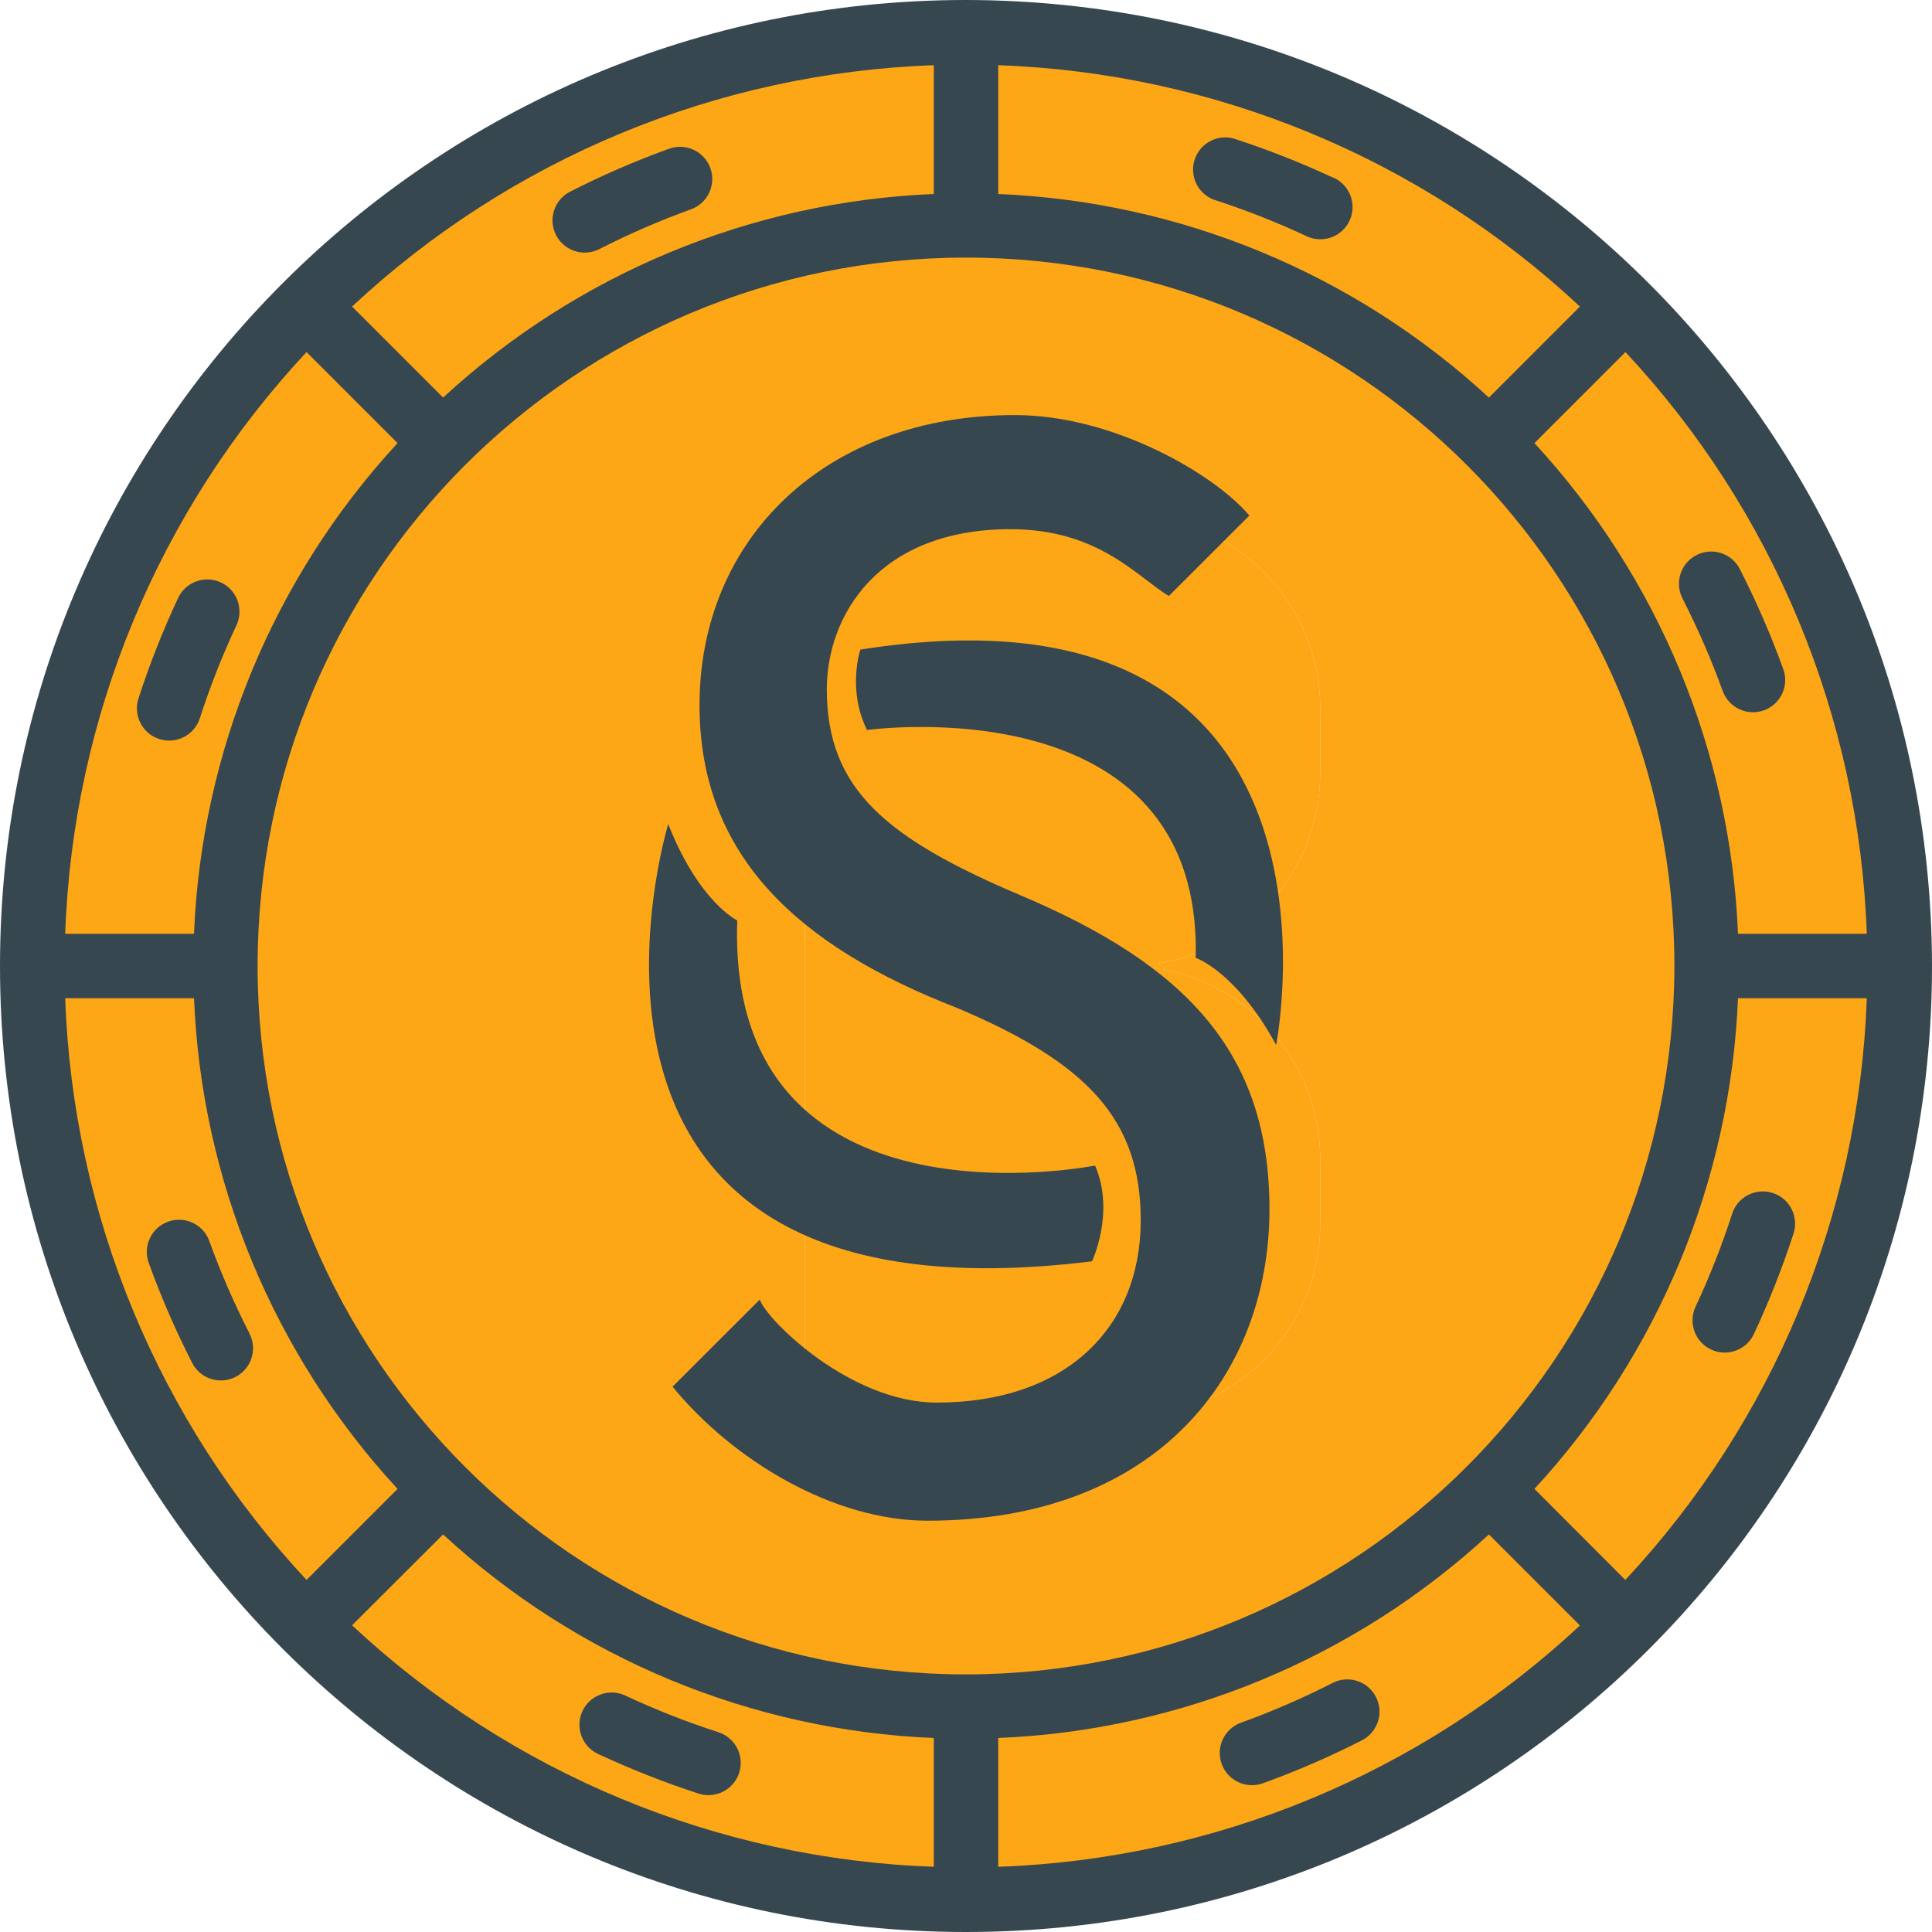
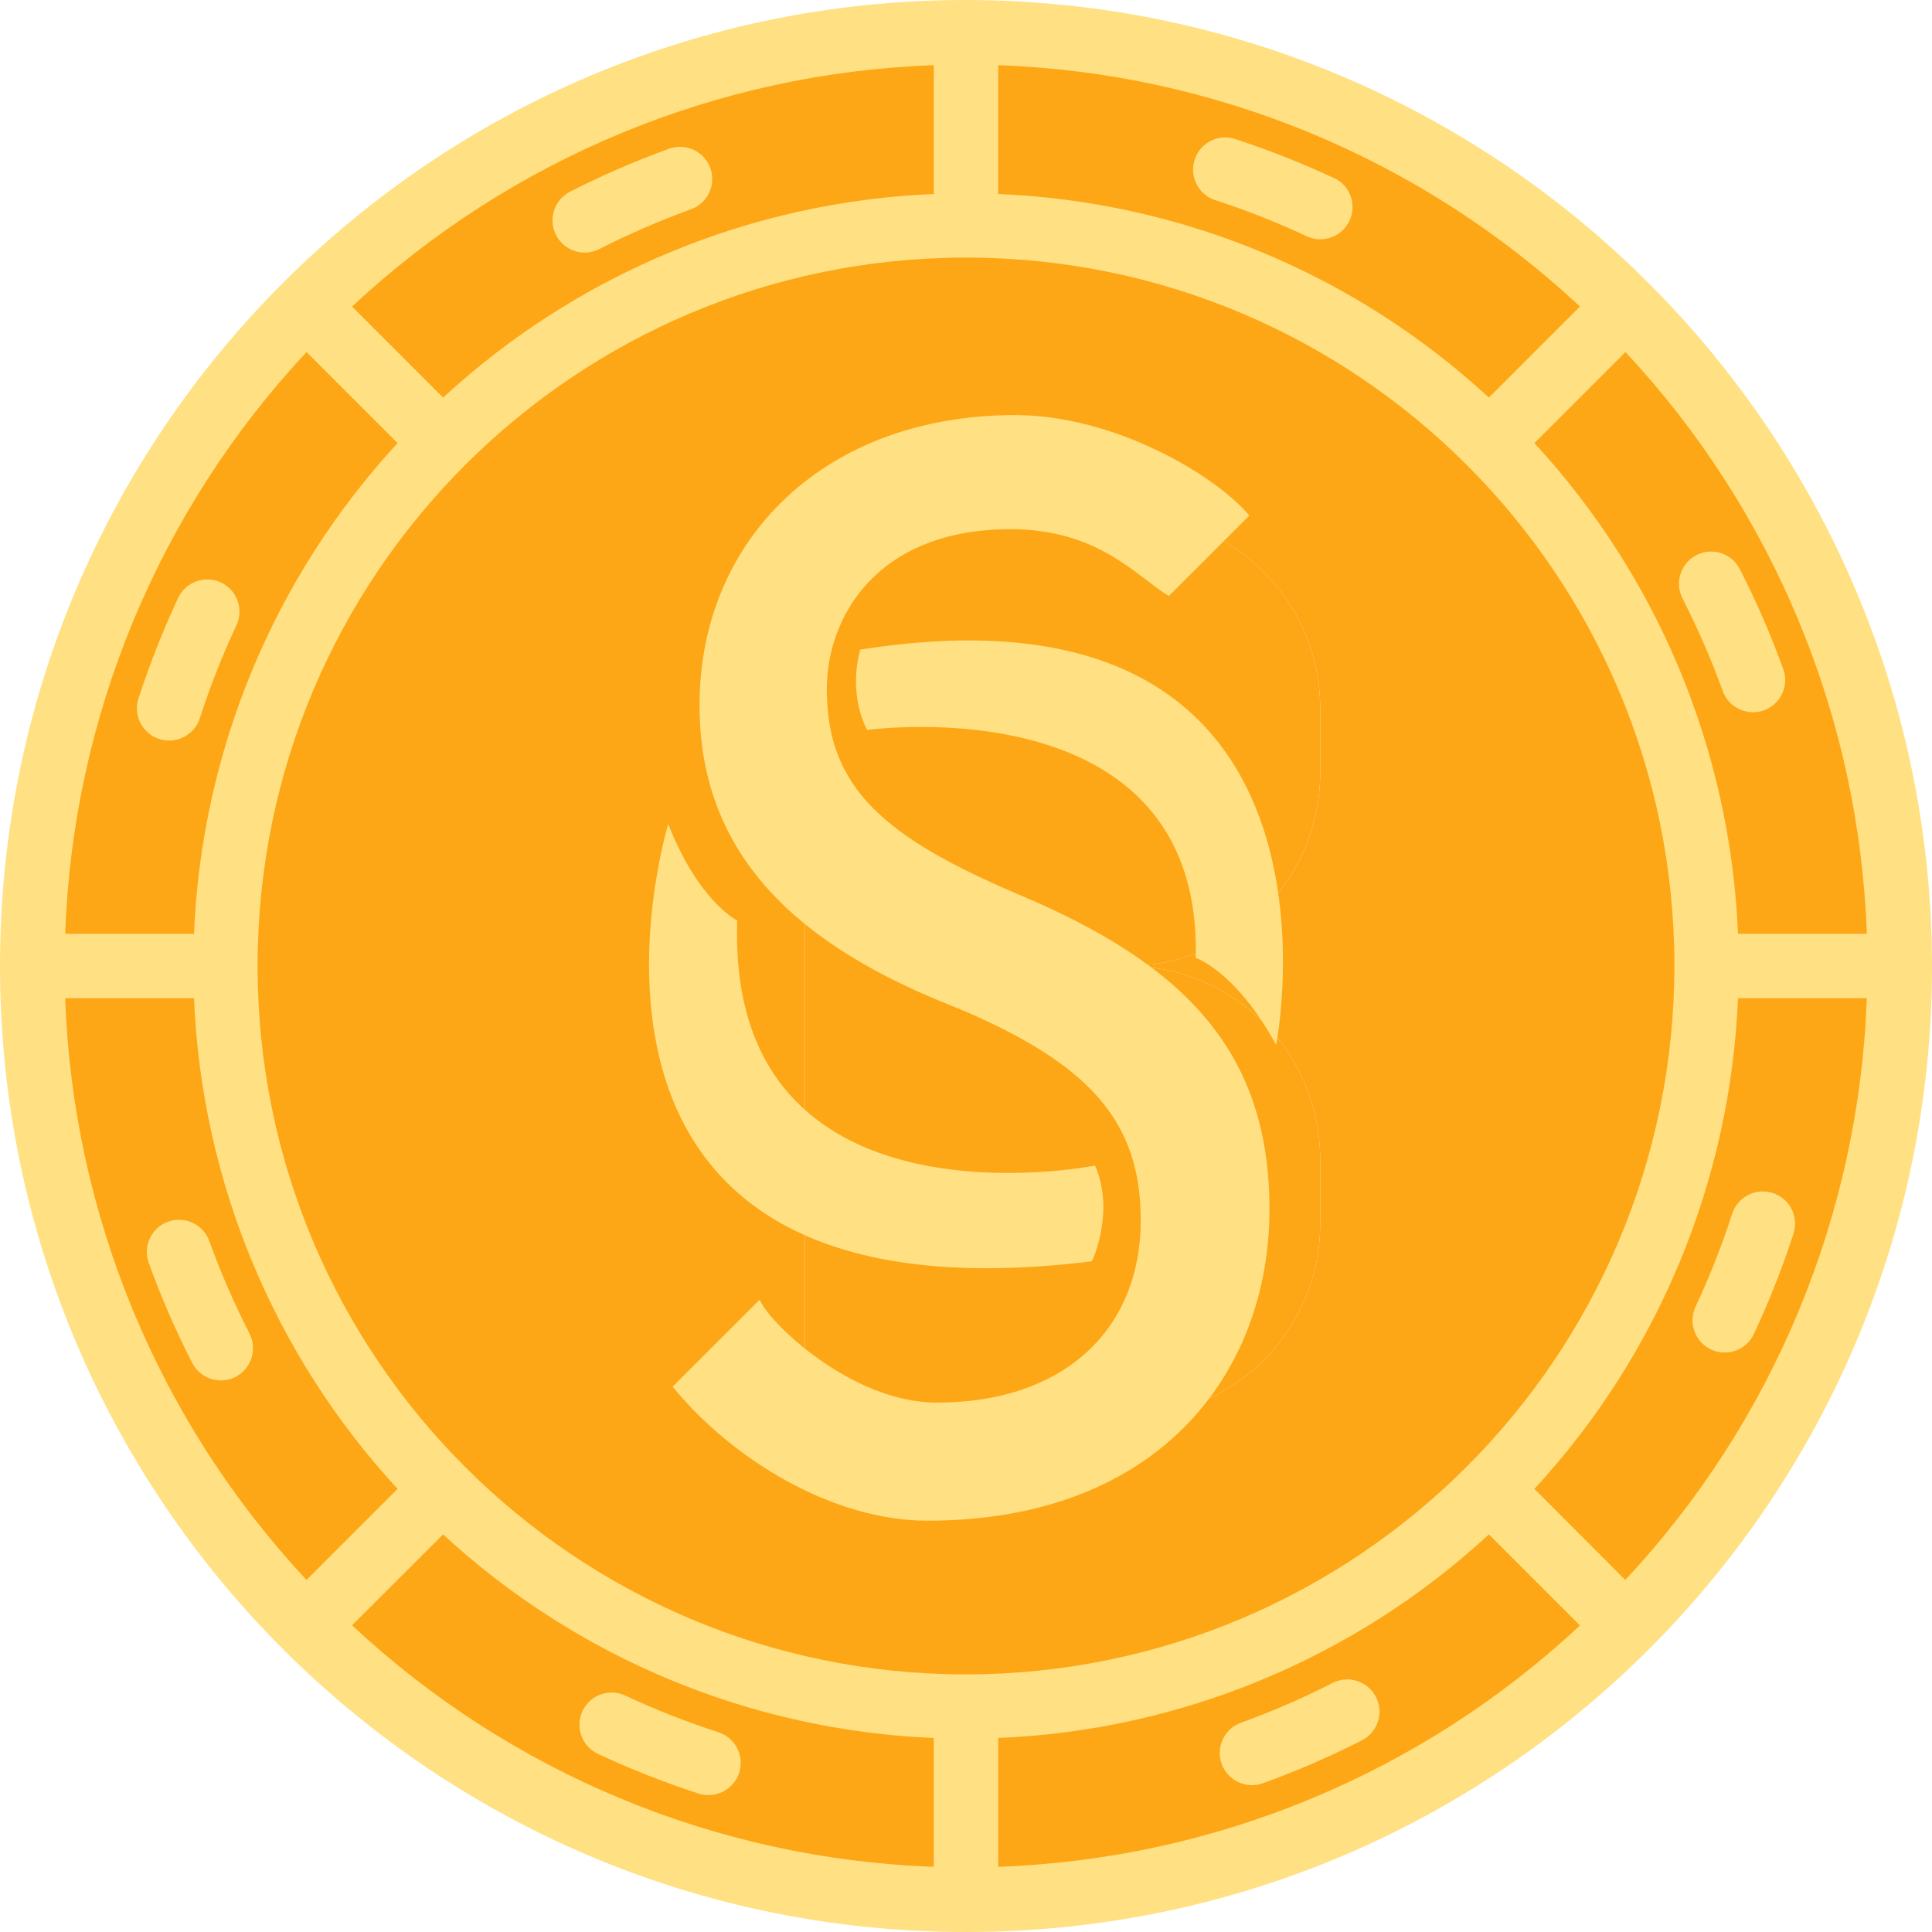
<svg xmlns="http://www.w3.org/2000/svg" width="512" height="512" viewBox="0 0 512 512" fill="none">
  <path d="M1.51367e-05 36.207C36.864 72.969 57.557 122.914 57.489 174.985H108.689C108.774 109.338 82.688 46.362 36.207 -6.10352e-07L1.51367e-05 36.207ZM69.802 99.209C66.67 90.565 63.001 82.125 58.811 73.942C63.001 82.125 66.671 90.565 69.802 99.209Z" transform="translate(394.778 81.015)" fill="#fda616" />
  <path d="M138.778 108.689L174.985 72.482C128.623 26.001 65.647 -0.085 0 0V51.2C52.07 51.132 102.016 71.825 138.778 108.689ZM93.909 46.396C85.58 42.496 77.013 39.126 68.266 36.301C77.013 39.126 85.581 42.496 93.909 46.396Z" transform="translate(256 8.53281)" fill="#fda616" />
  <path d="M174.985 51.2V0C109.338 -0.085 46.362 26.001 -6.10352e-07 72.482L36.207 108.689C72.969 71.825 122.915 51.132 174.985 51.2ZM73.942 49.878C82.125 45.688 90.565 42.019 99.209 38.887C90.565 42.018 82.125 45.688 73.942 49.878Z" transform="translate(81.0149 8.53281)" fill="#fda616" />
  <path d="M1.51367e-05 138.778L36.207 174.985C82.688 128.623 108.774 65.647 108.689 0H57.489C57.557 52.07 36.864 102.016 1.51367e-05 138.778ZM72.388 68.267C69.563 77.014 66.193 85.581 62.293 93.91C66.193 85.581 69.563 77.013 72.388 68.267Z" transform="translate(394.778 256)" fill="#fda616" />
  <path d="M108.689 36.207L72.482 -6.10352e-07C26.001 46.362 -0.085 109.338 0 174.985H51.2C51.132 122.915 71.825 72.969 108.689 36.207ZM36.301 106.718C39.134 97.98 42.505 89.429 46.396 81.118C42.505 89.43 39.134 97.98 36.301 106.718Z" transform="translate(8.53271 81.015)" fill="#fda616" />
  <path d="M36.207 1.51367e-05L-6.10352e-07 36.207C46.362 82.688 109.338 108.774 174.985 108.689V57.489C122.915 57.557 72.969 36.864 36.207 1.51367e-05ZM81.118 62.293C89.429 66.184 97.98 69.555 106.718 72.388C97.98 69.555 89.43 66.184 81.118 62.293Z" transform="translate(81.0149 394.778)" fill="#fda616" />
  <path d="M51.2 0H0C-0.085 65.647 26.001 128.623 72.482 174.985L108.689 138.778C71.825 102.016 51.132 52.07 51.2 0ZM38.887 75.776C42.019 84.42 45.688 92.86 49.878 101.043C45.688 92.86 42.018 84.42 38.887 75.776Z" transform="translate(8.53271 256)" fill="#fda616" />
  <path d="M0 57.489V108.689C65.647 108.774 128.623 82.688 174.985 36.207L138.778 1.51367e-05C102.016 36.864 52.07 57.557 0 57.489ZM101.043 58.811C92.86 63.001 84.42 66.67 75.776 69.802C84.42 66.671 92.86 63.001 101.043 58.811Z" transform="translate(256 394.778)" fill="#fda616" />
  <path d="M57.478 57.478C-19.16 134.124 -19.16 258.387 57.478 335.033C134.125 411.671 258.388 411.671 335.034 335.033C411.672 258.387 411.672 134.124 335.034 57.478C258.388 -19.159 134.126 -19.159 57.478 57.478ZM204.789 34.123V76.79H238.922C267.201 76.79 290.122 99.711 290.122 127.99V145.056C290.122 173.335 267.201 196.256 238.922 196.256C267.201 196.256 290.122 219.177 290.122 247.456V264.523C290.122 292.802 267.201 315.723 238.922 315.723H204.789H170.656H153.589V76.789H170.656H204.789V34.123Z" transform="translate(59.7434 59.7443)" fill="#fda616" />
  <path d="M-7.44629e-06 4.76074e-06V119.467H85.333C113.612 119.467 136.533 96.546 136.533 68.267V51.2C136.533 22.921 113.612 4.76074e-06 85.333 4.76074e-06H-7.44629e-06V4.76074e-06Z" transform="translate(213.333 136.533)" fill="#fda616" />
  <path d="M-7.44629e-06 119.467H85.333C113.612 119.467 136.533 96.546 136.533 68.267V51.2C136.533 22.921 113.612 0 85.333 0H-7.44629e-06V119.467Z" transform="translate(213.333 256)" fill="#fda616" />
-   <path d="M256 0C114.611 0 0 114.611 0 256C0 397.389 114.611 512 256 512C397.389 512 512 397.389 512 256C511.838 114.679 397.321 0.162 256 0ZM256 443.733C152.32 443.733 68.267 359.68 68.267 256C68.267 152.32 152.32 68.267 256 68.267C359.68 68.267 443.733 152.32 443.733 256C443.614 359.637 359.637 443.614 256 443.733ZM394.573 105.361C358.998 72.516 312.909 53.402 264.534 51.413V17.28C321.955 19.294 376.713 42.018 418.697 81.237L394.573 105.361ZM247.467 51.413C199.092 53.401 153.003 72.516 117.428 105.361L93.303 81.237C135.287 42.018 190.045 19.294 247.466 17.28V51.413H247.467ZM105.361 117.427C72.516 153.002 53.402 199.091 51.413 247.466H17.28C19.294 190.045 42.018 135.287 81.237 93.303L105.361 117.427ZM51.413 264.533C53.401 312.908 72.516 358.997 105.361 394.572L81.237 418.696C42.018 376.712 19.294 321.954 17.28 264.533H51.413ZM117.427 406.639C153.002 439.484 199.091 458.598 247.466 460.587V494.72C190.037 492.689 135.287 469.956 93.303 430.72L117.427 406.639ZM264.533 460.587C312.908 458.599 358.997 439.484 394.572 406.639L418.696 430.763C376.712 469.982 321.954 492.706 264.533 494.72V460.587ZM406.639 394.573C439.484 358.998 458.598 312.909 460.587 264.534H494.72C492.689 321.963 469.956 376.713 430.72 418.697L406.639 394.573ZM460.587 247.467C458.599 199.092 439.484 153.003 406.639 117.428L430.763 93.304C469.982 135.288 492.706 190.046 494.72 247.467H460.587V247.467Z" fill="#37474F" />
-   <path d="M5.926 42.294C10.406 43.745 15.219 41.287 16.678 36.807V36.798C19.392 28.384 22.634 20.158 26.38 12.154C28.377 7.887 26.534 2.801 22.267 0.805C18 -1.191 12.914 0.651 10.918 4.918C6.873 13.571 3.366 22.463 0.413 31.551C-1.029 36.04 1.428 40.844 5.917 42.294C5.917 42.294 5.926 42.294 5.926 42.294Z" transform="translate(36.2803 153.555)" fill="#37474F" />
-   <path d="M27.101 29.918C23.09 22.049 19.566 13.934 16.562 5.631C14.958 1.202 10.06 -1.093 5.631 0.511C1.202 2.115 -1.093 7.013 0.511 11.442C3.762 20.428 7.568 29.208 11.912 37.716C13.934 41.974 19.02 43.792 23.278 41.769C27.536 39.747 29.354 34.661 27.331 30.403C27.263 30.249 27.186 30.105 27.101 29.951V29.918Z" transform="translate(38.9036 323.244)" fill="#37474F" />
-   <path d="M41.394 4.647C39.252 0.457 34.115 -1.207 29.918 0.935C22.049 4.946 13.934 8.47 5.631 11.474C1.202 13.078 -1.093 17.976 0.511 22.405C2.115 26.834 7.013 29.129 11.442 27.525C20.428 24.274 29.208 20.468 37.716 16.124C41.897 13.965 43.544 8.828 41.394 4.647Z" transform="translate(323.244 445.06)" fill="#37474F" />
-   <path d="M1.057 12.679C5.068 20.547 8.592 28.662 11.596 36.965C13.2 41.394 18.098 43.689 22.527 42.085C26.956 40.481 29.251 35.583 27.647 31.154C24.396 22.168 20.59 13.388 16.246 4.88C14.224 0.622 9.138 -1.196 4.88 0.827C0.622 2.85 -1.196 7.935 0.827 12.193C0.895 12.347 0.972 12.492 1.057 12.645V12.679Z" transform="translate(444.938 146.16)" fill="#37474F" />
-   <path d="M0.944 23.389C2.403 26.248 5.339 28.04 8.547 28.04C9.895 28.04 11.226 27.716 12.421 27.101C20.289 23.09 28.404 19.566 36.707 16.562C41.136 14.958 43.431 10.06 41.827 5.631C40.223 1.202 35.325 -1.093 30.896 0.511C21.91 3.762 13.13 7.568 4.622 11.912C0.441 14.071 -1.206 19.208 0.944 23.389Z" transform="translate(146.418 38.9036)" fill="#37474F" />
-   <path d="M36.798 10.508C28.384 7.794 20.158 4.552 12.154 0.806C7.887 -1.191 2.801 0.652 0.805 4.919C-1.191 9.186 0.651 14.272 4.918 16.268C13.571 20.313 22.463 23.82 31.551 26.773C32.404 27.046 33.283 27.183 34.179 27.191C38.889 27.208 42.729 23.402 42.746 18.692C42.763 14.963 40.348 11.652 36.798 10.526V10.508V10.508Z" transform="translate(153.555 448.534)" fill="#37474F" />
-   <path d="M21.26 0.417C16.78 -1.034 11.967 1.424 10.508 5.904V5.913C7.794 14.327 4.552 22.553 0.806 30.557C-1.191 34.824 0.652 39.91 4.919 41.906C9.186 43.903 14.272 42.06 16.268 37.793C20.313 29.14 23.82 20.248 26.773 11.16C28.215 6.671 25.758 1.867 21.269 0.417C21.269 0.417 21.26 0.417 21.26 0.417Z" transform="translate(448.534 315.734)" fill="#37474F" />
-   <path d="M37.356 10.79C28.703 6.745 19.811 3.238 10.723 0.285C6.166 -0.918 1.498 1.795 0.287 6.352C-0.831 10.559 1.405 14.937 5.475 16.498C13.889 19.212 22.115 22.454 30.119 26.2C34.386 28.197 39.472 26.354 41.468 22.087C43.465 17.82 41.622 12.734 37.355 10.738L37.356 10.79Z" transform="translate(316.171 36.4078)" fill="#37474F" />
-   <path d="M23.107 234.4C24.882 239.727 47.011 261.701 70.013 261.701C104.135 261.701 124.069 241.958 124.069 213.396C124.069 186.929 110.264 171.808 75.382 157.107C33.213 140.725 7.144 116.78 7.144 76.873C7.144 32.764 40.499 -1.41437e-07 90.714 -1.41437e-07C117.167 -1.41437e-07 143.966 15.98 152.854 26.634L131.522 47.947C123.092 42.904 112.967 30.242 89.564 30.242C54.31 30.242 40.876 53.347 40.876 72.671C40.876 99.137 56.598 112.158 92.248 127.279C135.95 145.762 158.185 168.867 158.185 210.455C158.185 254.143 128.498 293 67.539 293C42.62 293 15.994 277.02 -1.50999e-06 257.487L23.107 234.4Z" transform="translate(178.237 110)" fill="#37474F" />
-   <path d="M1.158 2.427C1.158 2.427 -2.392 13.08 2.939 23.734C2.939 23.734 91.804 11.3 90.029 84.113C90.029 84.113 100.692 87.66 111.354 107.194C111.354 107.194 136.236 -18.886 1.158 2.427V2.427Z" transform="translate(226.842 169.726)" fill="#37474F" />
-   <path d="M117.386 115.871C117.386 115.871 123.571 102.932 118.208 90.499C118.208 90.499 20.487 110.032 23.381 25.552C23.381 25.552 13.238 20.701 5.086 -3.77165e-07C5.117 -3.77165e-07 -36.42 134.892 117.386 115.871Z" transform="translate(172 218.388)" fill="#37474F" />
+   <path d="M256 0C114.611 0 0 114.611 0 256C0 397.389 114.611 512 256 512C397.389 512 512 397.389 512 256C511.838 114.679 397.321 0.162 256 0ZM256 443.733C152.32 443.733 68.267 359.68 68.267 256C68.267 152.32 152.32 68.267 256 68.267C359.68 68.267 443.733 152.32 443.733 256C443.614 359.637 359.637 443.614 256 443.733ZM394.573 105.361C358.998 72.516 312.909 53.402 264.534 51.413V17.28C321.955 19.294 376.713 42.018 418.697 81.237L394.573 105.361ZM247.467 51.413C199.092 53.401 153.003 72.516 117.428 105.361L93.303 81.237C135.287 42.018 190.045 19.294 247.466 17.28V51.413H247.467ZM105.361 117.427C72.516 153.002 53.402 199.091 51.413 247.466H17.28C19.294 190.045 42.018 135.287 81.237 93.303L105.361 117.427ZM51.413 264.533C53.401 312.908 72.516 358.997 105.361 394.572L81.237 418.696C42.018 376.712 19.294 321.954 17.28 264.533H51.413ZM117.427 406.639C153.002 439.484 199.091 458.598 247.466 460.587V494.72C190.037 492.689 135.287 469.956 93.303 430.72L117.427 406.639ZM264.533 460.587C312.908 458.599 358.997 439.484 394.572 406.639L418.696 430.763C376.712 469.982 321.954 492.706 264.533 494.72V460.587ZM406.639 394.573C439.484 358.998 458.598 312.909 460.587 264.534H494.72C492.689 321.963 469.956 376.713 430.72 418.697L406.639 394.573ZM460.587 247.467C458.599 199.092 439.484 153.003 406.639 117.428L430.763 93.304C469.982 135.288 492.706 190.046 494.72 247.467H460.587V247.467Z" fill="#FFE082" />
+   <path d="M5.926 42.294C10.406 43.745 15.219 41.287 16.678 36.807V36.798C19.392 28.384 22.634 20.158 26.38 12.154C28.377 7.887 26.534 2.801 22.267 0.805C18 -1.191 12.914 0.651 10.918 4.918C6.873 13.571 3.366 22.463 0.413 31.551C-1.029 36.04 1.428 40.844 5.917 42.294C5.917 42.294 5.926 42.294 5.926 42.294Z" transform="translate(36.2803 153.555)" fill="#FFE082" />
+   <path d="M27.101 29.918C23.09 22.049 19.566 13.934 16.562 5.631C14.958 1.202 10.06 -1.093 5.631 0.511C1.202 2.115 -1.093 7.013 0.511 11.442C3.762 20.428 7.568 29.208 11.912 37.716C13.934 41.974 19.02 43.792 23.278 41.769C27.536 39.747 29.354 34.661 27.331 30.403C27.263 30.249 27.186 30.105 27.101 29.951V29.918Z" transform="translate(38.9036 323.244)" fill="#FFE082" />
+   <path d="M41.394 4.647C39.252 0.457 34.115 -1.207 29.918 0.935C22.049 4.946 13.934 8.47 5.631 11.474C1.202 13.078 -1.093 17.976 0.511 22.405C2.115 26.834 7.013 29.129 11.442 27.525C20.428 24.274 29.208 20.468 37.716 16.124C41.897 13.965 43.544 8.828 41.394 4.647Z" transform="translate(323.244 445.06)" fill="#FFE082" />
+   <path d="M1.057 12.679C5.068 20.547 8.592 28.662 11.596 36.965C13.2 41.394 18.098 43.689 22.527 42.085C26.956 40.481 29.251 35.583 27.647 31.154C24.396 22.168 20.59 13.388 16.246 4.88C14.224 0.622 9.138 -1.196 4.88 0.827C0.622 2.85 -1.196 7.935 0.827 12.193C0.895 12.347 0.972 12.492 1.057 12.645V12.679Z" transform="translate(444.938 146.16)" fill="#FFE082" />
+   <path d="M0.944 23.389C2.403 26.248 5.339 28.04 8.547 28.04C9.895 28.04 11.226 27.716 12.421 27.101C20.289 23.09 28.404 19.566 36.707 16.562C41.136 14.958 43.431 10.06 41.827 5.631C40.223 1.202 35.325 -1.093 30.896 0.511C21.91 3.762 13.13 7.568 4.622 11.912C0.441 14.071 -1.206 19.208 0.944 23.389Z" transform="translate(146.418 38.9036)" fill="#FFE082" />
+   <path d="M36.798 10.508C28.384 7.794 20.158 4.552 12.154 0.806C7.887 -1.191 2.801 0.652 0.805 4.919C-1.191 9.186 0.651 14.272 4.918 16.268C13.571 20.313 22.463 23.82 31.551 26.773C32.404 27.046 33.283 27.183 34.179 27.191C38.889 27.208 42.729 23.402 42.746 18.692C42.763 14.963 40.348 11.652 36.798 10.526V10.508V10.508Z" transform="translate(153.555 448.534)" fill="#FFE082" />
+   <path d="M21.26 0.417C16.78 -1.034 11.967 1.424 10.508 5.904V5.913C7.794 14.327 4.552 22.553 0.806 30.557C-1.191 34.824 0.652 39.91 4.919 41.906C9.186 43.903 14.272 42.06 16.268 37.793C20.313 29.14 23.82 20.248 26.773 11.16C28.215 6.671 25.758 1.867 21.269 0.417C21.269 0.417 21.26 0.417 21.26 0.417Z" transform="translate(448.534 315.734)" fill="#FFE082" />
+   <path d="M37.356 10.79C28.703 6.745 19.811 3.238 10.723 0.285C6.166 -0.918 1.498 1.795 0.287 6.352C-0.831 10.559 1.405 14.937 5.475 16.498C13.889 19.212 22.115 22.454 30.119 26.2C34.386 28.197 39.472 26.354 41.468 22.087C43.465 17.82 41.622 12.734 37.355 10.738L37.356 10.79Z" transform="translate(316.171 36.4078)" fill="#FFE082" />
+   <path d="M23.107 234.4C24.882 239.727 47.011 261.701 70.013 261.701C104.135 261.701 124.069 241.958 124.069 213.396C124.069 186.929 110.264 171.808 75.382 157.107C33.213 140.725 7.144 116.78 7.144 76.873C7.144 32.764 40.499 -1.41437e-07 90.714 -1.41437e-07C117.167 -1.41437e-07 143.966 15.98 152.854 26.634L131.522 47.947C123.092 42.904 112.967 30.242 89.564 30.242C54.31 30.242 40.876 53.347 40.876 72.671C40.876 99.137 56.598 112.158 92.248 127.279C135.95 145.762 158.185 168.867 158.185 210.455C158.185 254.143 128.498 293 67.539 293C42.62 293 15.994 277.02 -1.50999e-06 257.487L23.107 234.4Z" transform="translate(178.237 110)" fill="#FFE082" />
+   <path d="M1.158 2.427C1.158 2.427 -2.392 13.08 2.939 23.734C2.939 23.734 91.804 11.3 90.029 84.113C90.029 84.113 100.692 87.66 111.354 107.194C111.354 107.194 136.236 -18.886 1.158 2.427V2.427Z" transform="translate(226.842 169.726)" fill="#FFE082" />
+   <path d="M117.386 115.871C117.386 115.871 123.571 102.932 118.208 90.499C118.208 90.499 20.487 110.032 23.381 25.552C23.381 25.552 13.238 20.701 5.086 -3.77165e-07C5.117 -3.77165e-07 -36.42 134.892 117.386 115.871Z" transform="translate(172 218.388)" fill="#FFE082" />
</svg>
